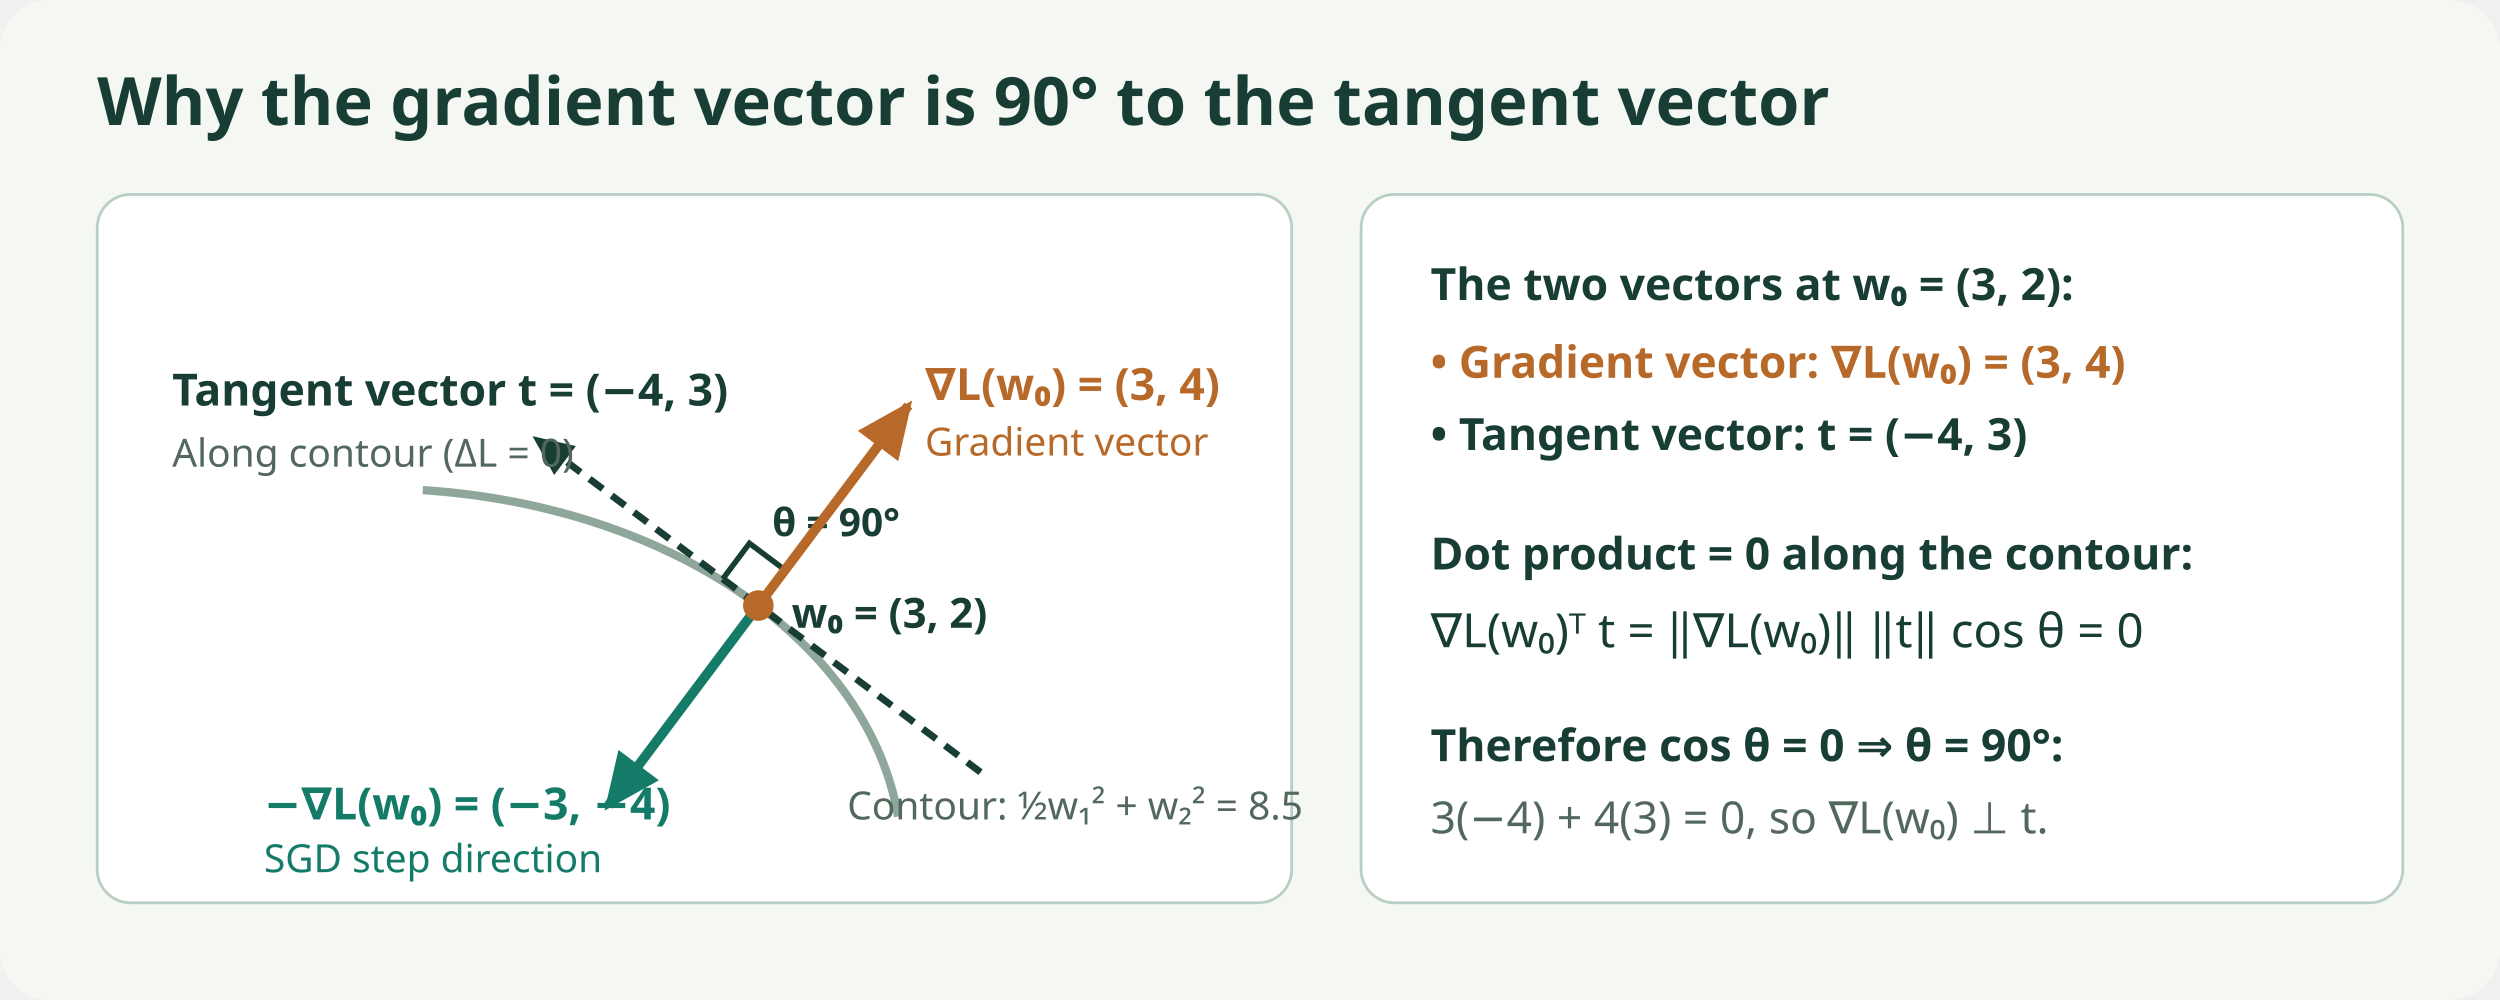
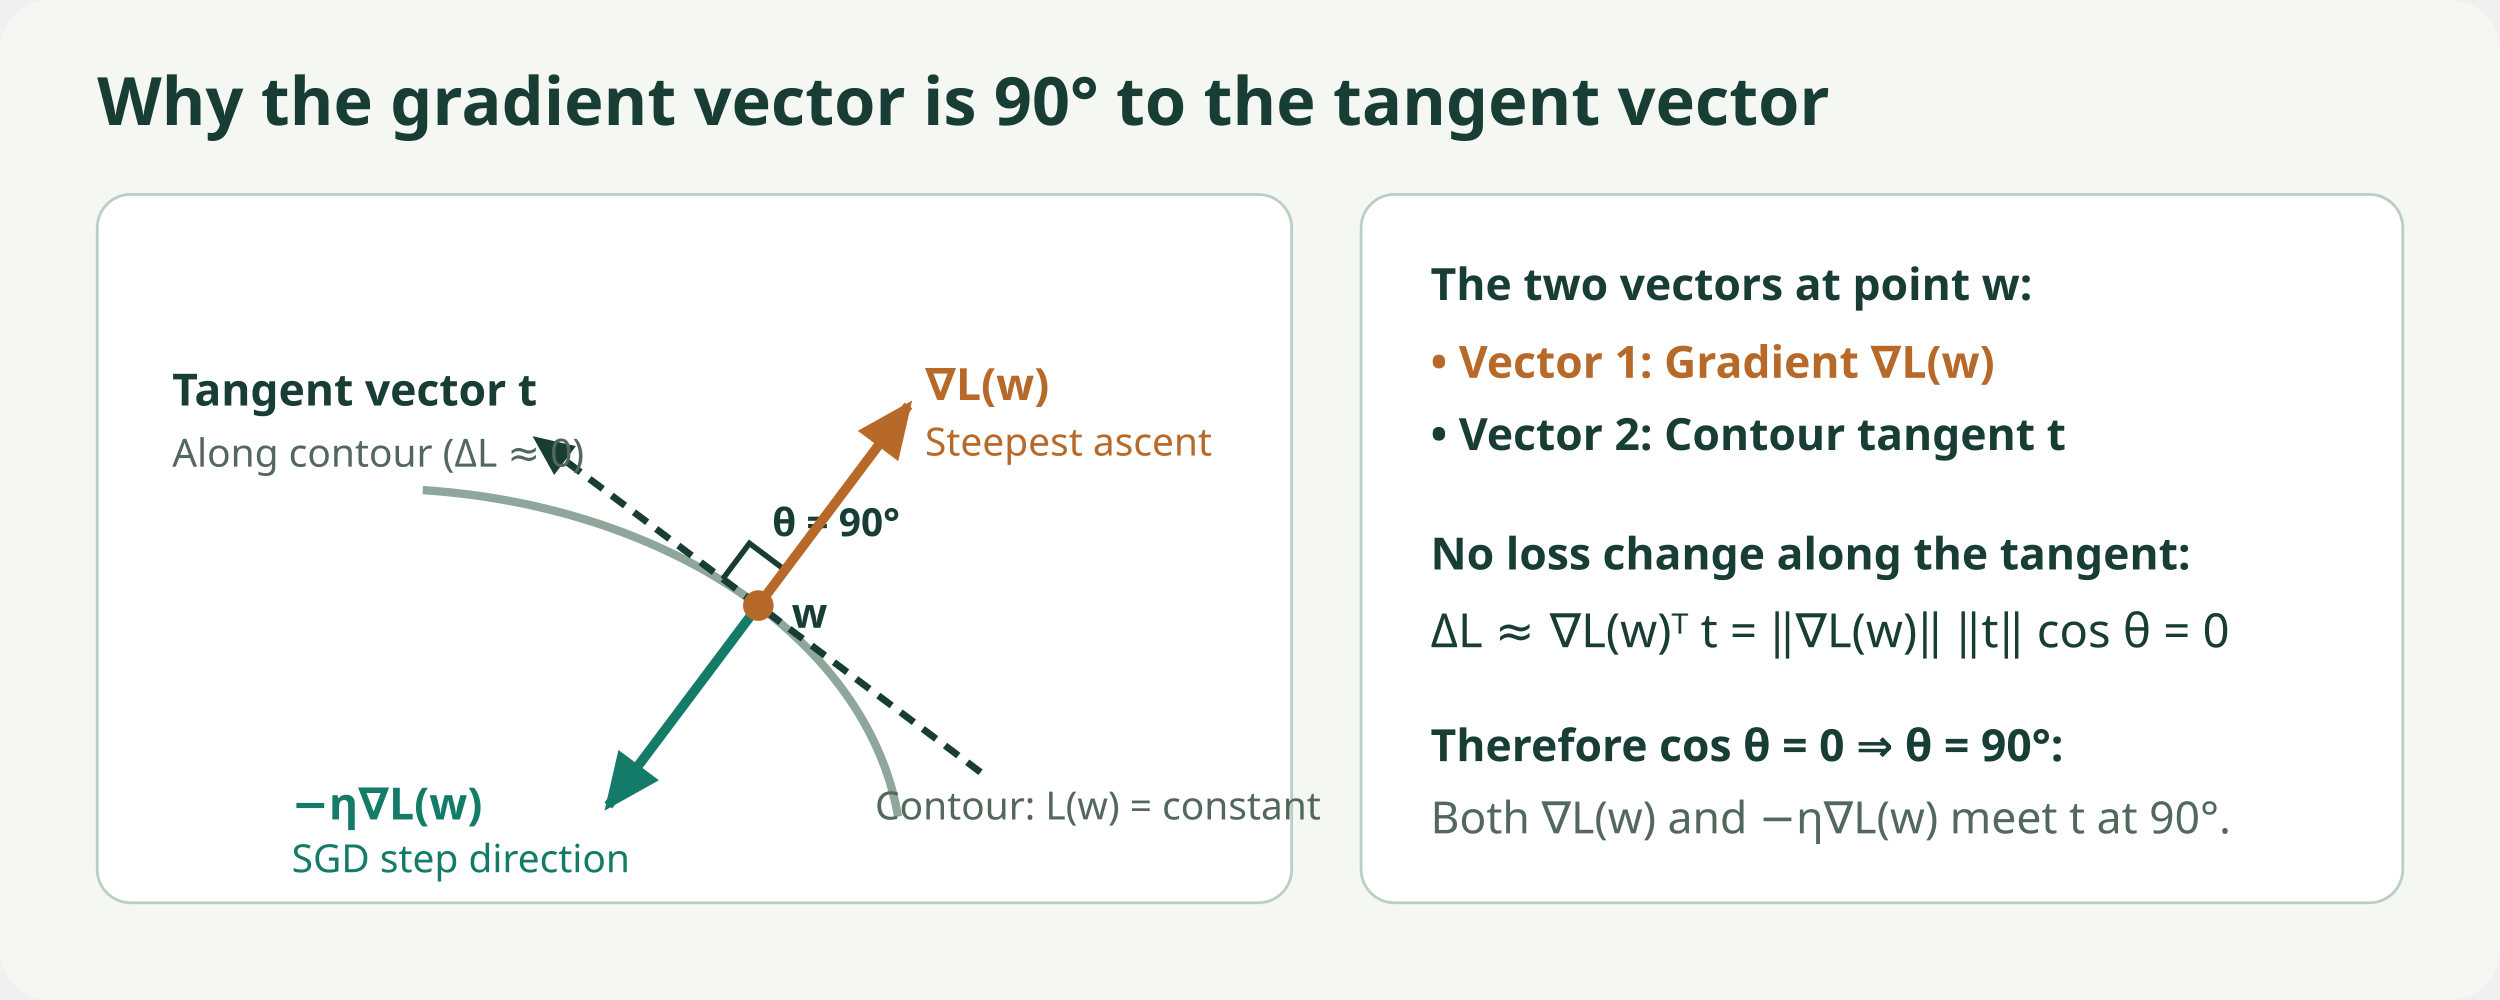
<svg xmlns="http://www.w3.org/2000/svg" viewBox="0 0 900 360" role="img" aria-labelledby="title desc">
  <defs>
    <marker id="arr-up" viewBox="0 0 10 10" refX="8" refY="5" markerWidth="6.5" markerHeight="6.5" orient="auto">
      <path d="M0,1 L9,5 L0,9 z" fill="#b66929" />
    </marker>
    <marker id="arr-down" viewBox="0 0 10 10" refX="8" refY="5" markerWidth="6.5" markerHeight="6.5" orient="auto">
      <path d="M0,1 L9,5 L0,9 z" fill="#137b68" />
    </marker>
    <marker id="arr-tan" viewBox="0 0 10 10" refX="8" refY="5" markerWidth="6.5" markerHeight="6.5" orient="auto">
      <path d="M0,1 L9,5 L0,9 z" fill="#173d35" />
    </marker>
  </defs>
  <rect width="900" height="360" rx="18" fill="#f4f7f2" />
  <g font-family="system-ui,sans-serif" fill="#173d35">
    <text x="35" y="45" font-size="24" font-weight="700">Why the gradient vector is 90° to the tangent vector</text>
    <rect x="35" y="70" width="430" height="255" rx="12" fill="#fff" stroke="#b9cfc3" />
    <path d="M323.30,293.95 L322.89,291.68 L322.42,289.43 L321.90,287.18 L321.32,284.94 L320.69,282.70 L320.01,280.47 L319.27,278.25 L318.48,276.04 L317.64,273.84 L316.74,271.65 L315.80,269.47 L314.79,267.30 L313.74,265.15 L312.64,263.01 L311.48,260.88 L310.28,258.76 L309.02,256.66 L307.71,254.58 L306.35,252.51 L304.95,250.46 L303.49,248.43 L301.99,246.41 L300.43,244.41 L298.83,242.43 L297.19,240.47 L295.49,238.53 L293.75,236.62 L291.96,234.72 L290.13,232.84 L288.25,230.99 L286.33,229.16 L284.37,227.35 L282.36,225.57 L280.31,223.81 L278.21,222.07 L276.08,220.37 L273.90,218.68 L271.69,217.03 L269.43,215.40 L267.14,213.79 L264.81,212.22 L262.44,210.67 L260.03,209.16 L257.59,207.67 L255.11,206.21 L252.60,204.78 L250.05,203.38 L247.47,202.01 L244.86,200.68 L242.22,199.37 L239.54,198.10 L236.84,196.86 L234.10,195.65 L231.34,194.48 L228.55,193.34 L225.73,192.23 L222.88,191.15 L220.01,190.12 L217.12,189.11 L214.20,188.14 L211.26,187.21 L208.30,186.31 L205.31,185.44 L202.31,184.62 L199.29,183.83 L196.24,183.07 L193.18,182.35 L190.11,181.67 L187.01,181.03 L183.90,180.42 L180.78,179.85 L177.65,179.32 L174.50,178.83 L171.34,178.37 L168.17,177.96 L164.99,177.58 L161.80,177.23 L158.61,176.93 L155.41,176.67 L152.20,176.44" fill="none" stroke="#8fa69b" stroke-width="3" />
-     <text x="305" y="295" font-size="14" fill="#52685c">Contour: ½w₁² + w₂² = 8.5</text>
+     <text x="315" y="295" font-size="14" fill="#52685c">Contour: L(w) = constant</text>
    <line x1="353" y1="278" x2="193" y2="158" stroke="#173d35" stroke-width="2.5" stroke-dasharray="6,4" marker-end="url(#arr-tan)" />
-     <text x="62" y="146" font-size="16" font-weight="700">Tangent vector t = (−4, 3)</text>
-     <text x="62" y="168" font-size="14" fill="#52685c">Along contour (ΔL = 0)</text>
+     <text x="62" y="146" font-size="16" font-weight="700">Tangent vector t</text>
+     <text x="62" y="168" font-size="14" fill="#52685c">Along contour (ΔL ≈ 0)</text>
    <polyline points="260.2,208.4 269.8,195.6 282.6,205.2" fill="none" stroke="#173d35" stroke-width="2" />
    <text x="278" y="193" font-size="14" font-weight="700">θ = 90°</text>
    <line x1="273" y1="218" x2="327" y2="146" stroke="#b66929" stroke-width="3.5" marker-end="url(#arr-up)" />
-     <text x="333" y="144" font-size="16" font-weight="700" fill="#b66929">∇L(w₀) = (3, 4)</text>
-     <text x="333" y="164" font-size="14" fill="#b66929">Gradient vector</text>
+     <text x="333" y="144" font-size="16" font-weight="700" fill="#b66929">∇L(w)</text>
+     <text x="333" y="164" font-size="14" fill="#b66929">Steepest ascent</text>
    <line x1="273" y1="218" x2="219" y2="290" stroke="#137b68" stroke-width="3.5" marker-end="url(#arr-down)" />
-     <text x="95" y="295" font-size="16" font-weight="700" fill="#137b68">−∇L(w₀) = (−3, −4)</text>
-     <text x="95" y="314" font-size="14" fill="#137b68">SGD step direction</text>
+     <text x="105" y="295" font-size="16" font-weight="700" fill="#137b68">−η∇L(w)</text>
+     <text x="105" y="314" font-size="14" fill="#137b68">SGD step direction</text>
    <circle cx="273" cy="218" r="5.5" fill="#b66929" />
-     <text x="285" y="226" font-size="15" font-weight="700">w₀ = (3, 2)</text>
+     <text x="285" y="226" font-size="15" font-weight="700">w</text>
    <rect x="490" y="70" width="375" height="255" rx="12" fill="#fff" stroke="#b9cfc3" />
-     <text x="515" y="108" font-size="16" font-weight="700">The two vectors at w₀ = (3, 2):</text>
-     <text x="515" y="136" font-size="16" fill="#b66929" font-weight="600">• Gradient vector: ∇L(w₀) = (3, 4)</text>
-     <text x="515" y="162" font-size="16" fill="#173d35" font-weight="600">• Tangent vector: t = (−4, 3)</text>
-     <text x="515" y="205" font-size="16" font-weight="700">Dot product = 0 along the contour:</text>
-     <text x="515" y="233" font-size="17">∇L(w₀)ᵀ t = ‖∇L(w₀)‖ ‖t‖ cos θ = 0</text>
+     <text x="515" y="108" font-size="16" font-weight="700">The two vectors at point w:</text>
+     <text x="515" y="136" font-size="16" fill="#b66929" font-weight="600">• Vector 1: Gradient ∇L(w)</text>
+     <text x="515" y="162" font-size="16" fill="#173d35" font-weight="600">• Vector 2: Contour tangent t</text>
+     <text x="515" y="205" font-size="16" font-weight="700">No loss change along the tangent:</text>
+     <text x="515" y="233" font-size="17">ΔL ≈ ∇L(w)ᵀ t = ‖∇L(w)‖ ‖t‖ cos θ = 0</text>
    <text x="515" y="274" font-size="16" font-weight="700">Therefore cos θ = 0  ⇒  θ = 90°:</text>
-     <text x="515" y="300" font-size="16" fill="#52685c">3(−4) + 4(3) = 0, so ∇L(w₀) ⊥ t.</text>
+     <text x="515" y="300" font-size="16" fill="#52685c">Both ∇L(w) and −η∇L(w) meet t at 90°.</text>
  </g>
</svg>
